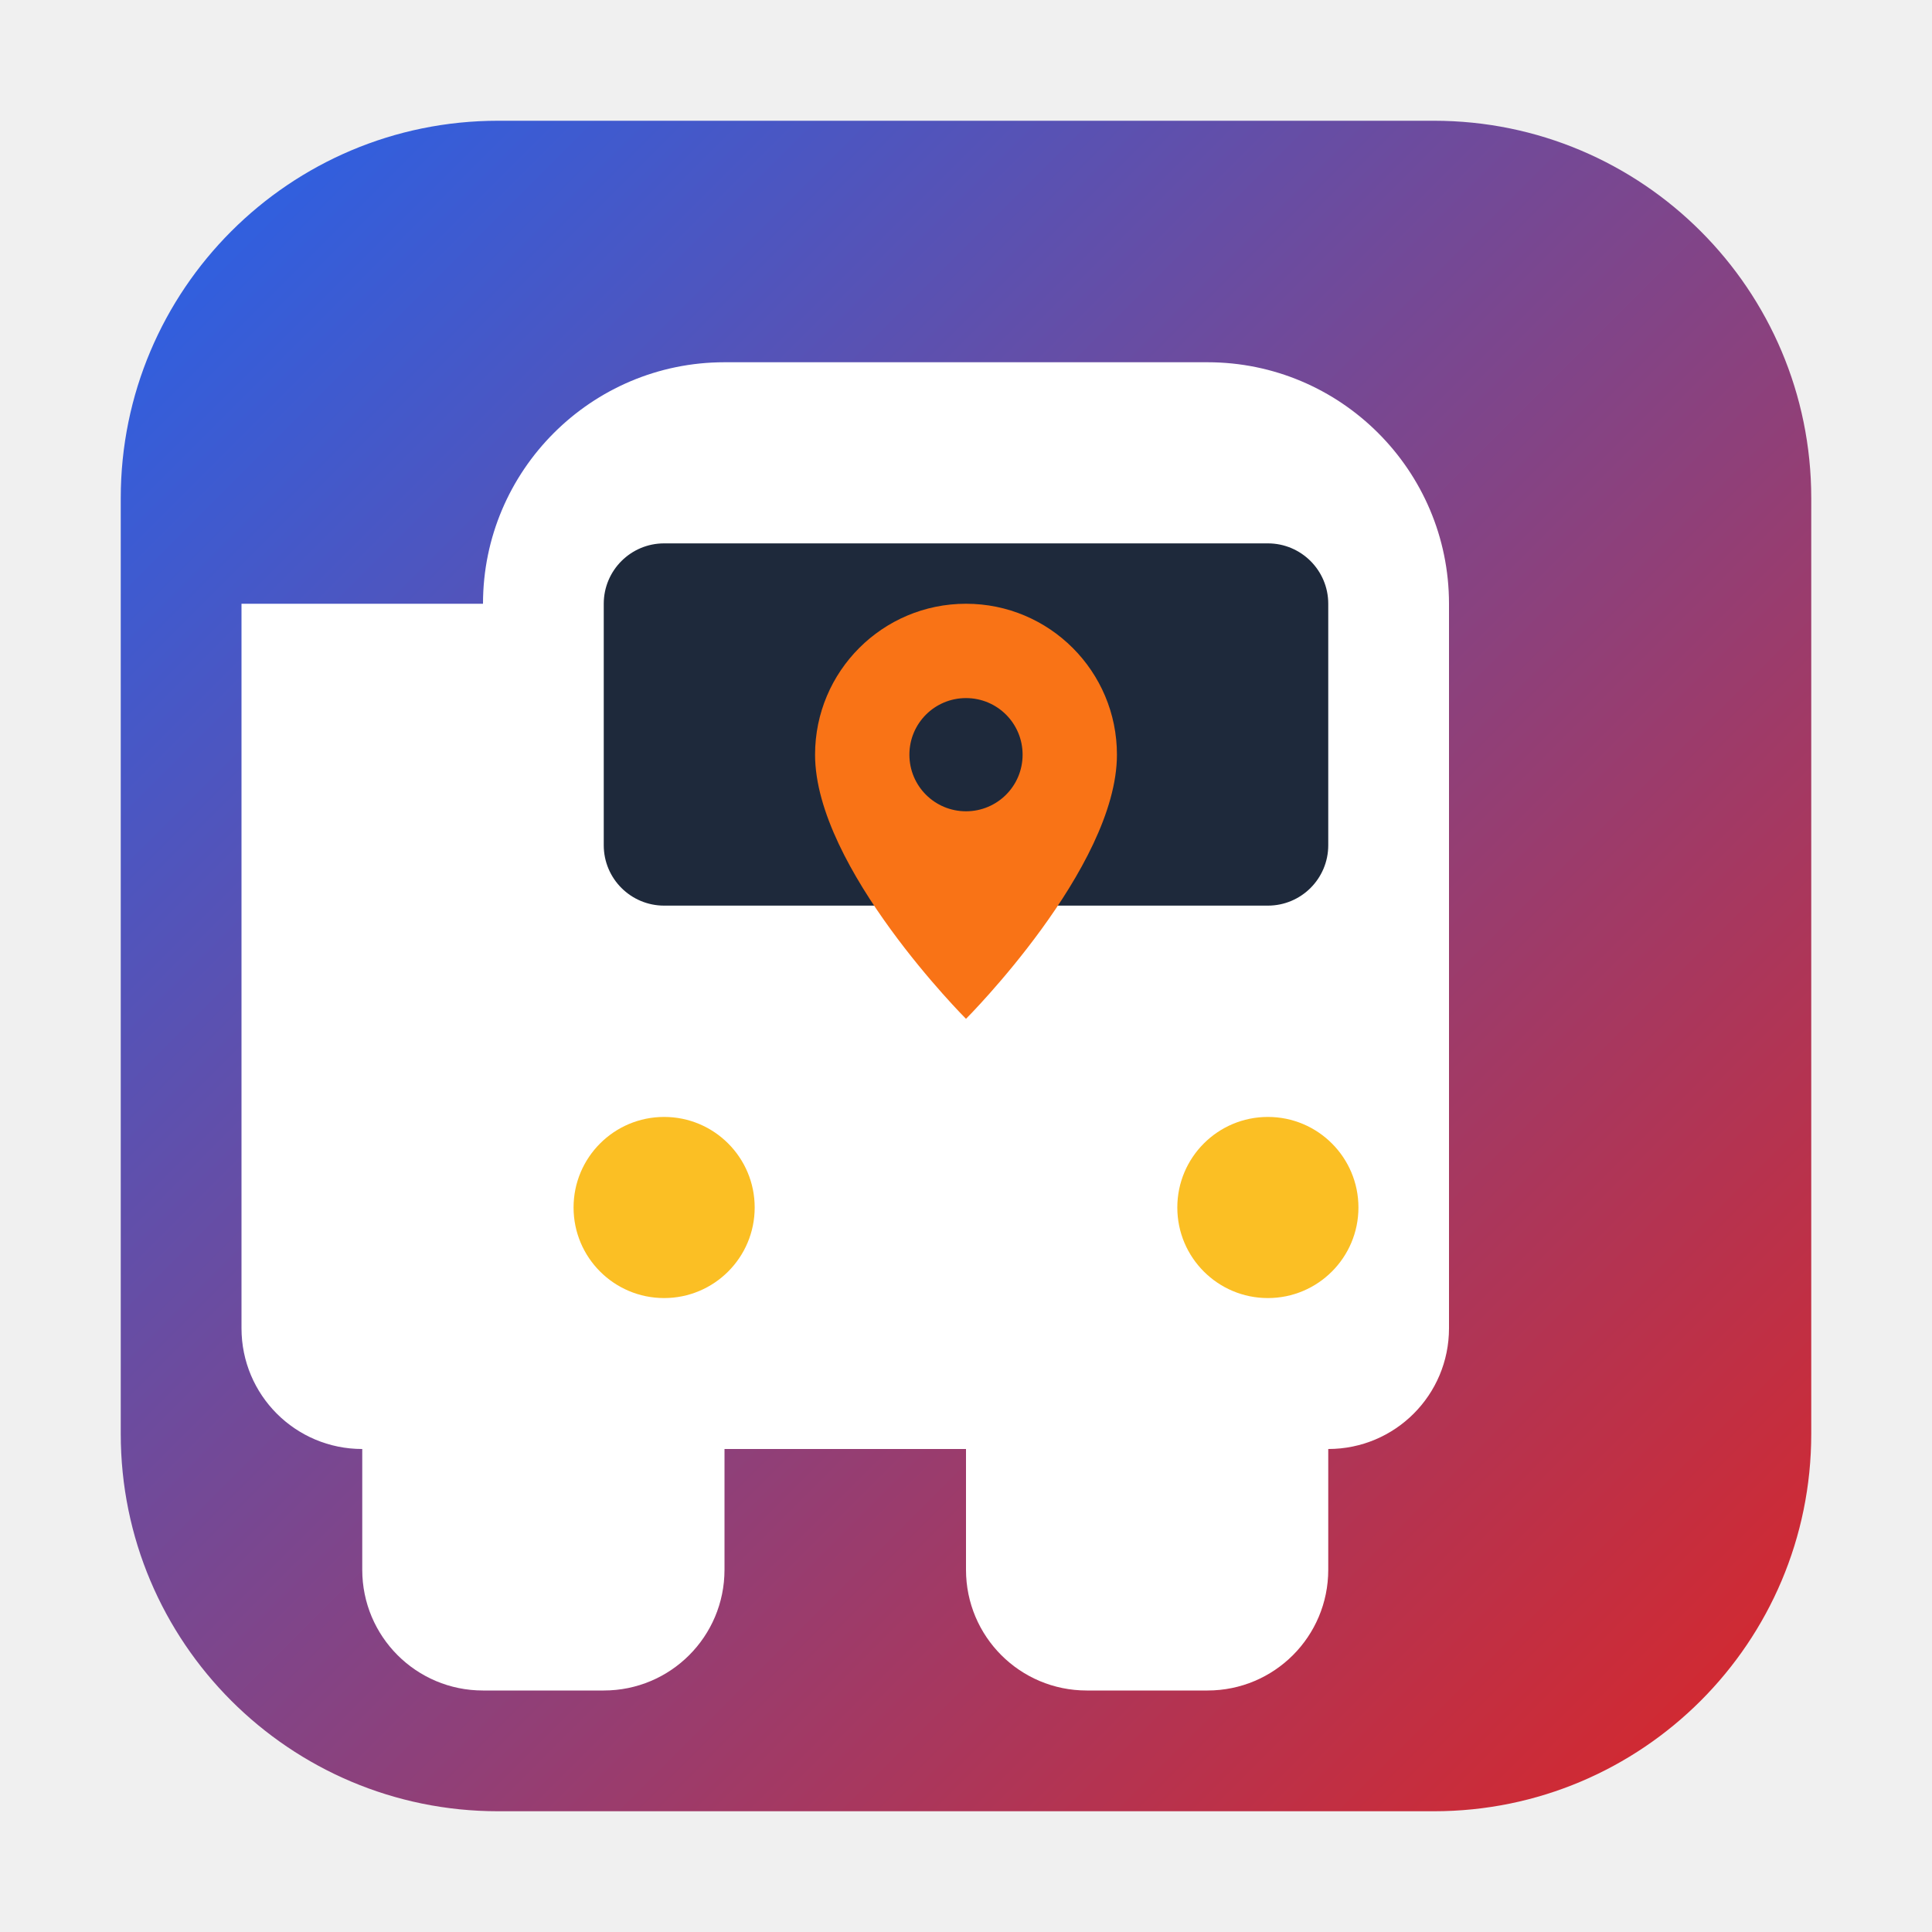
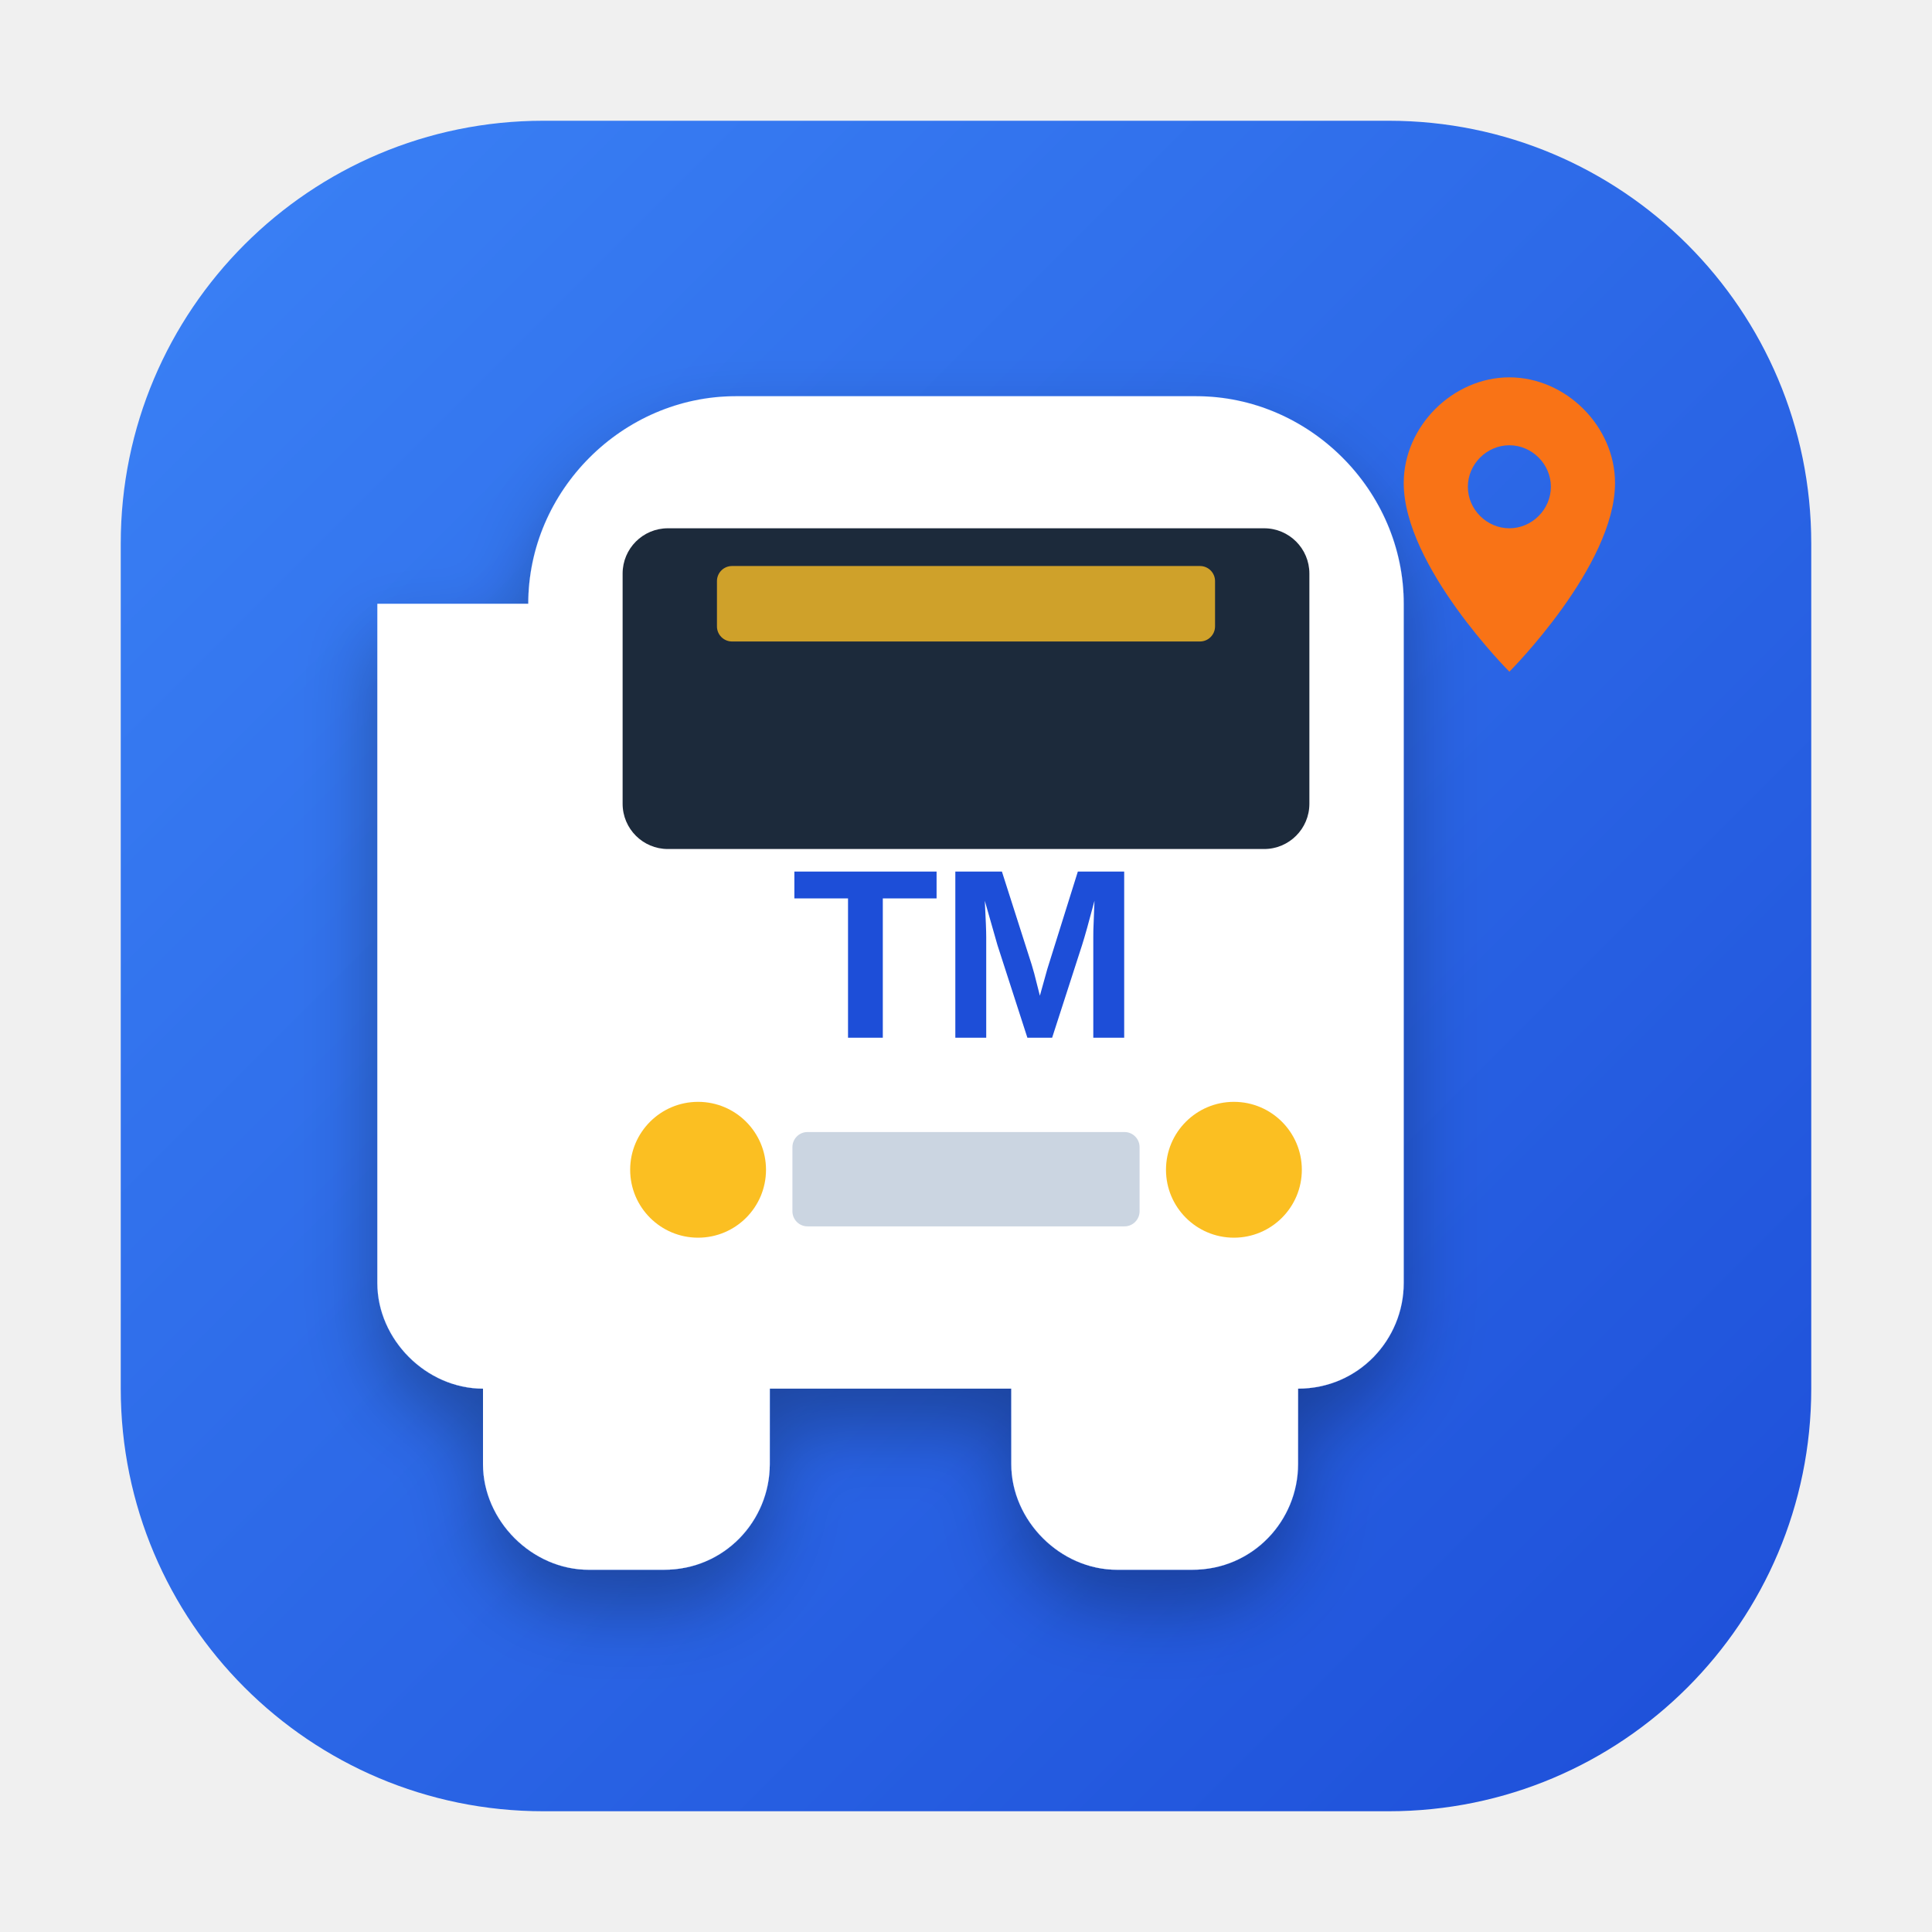
<svg xmlns="http://www.w3.org/2000/svg" viewBox="0 0 512 512">
  <defs>
-     <linearGradient id="grad" x1="0%" y1="0%" x2="100%" y2="100%">
-       <stop offset="0%" style="stop-color:#2563eb;stop-opacity:1" />
-       <stop offset="100%" style="stop-color:#dc2626;stop-opacity:1" />
+     <linearGradient id="bg-grad" x1="0%" y1="0%" x2="100%" y2="100%">
+       <stop offset="0%" style="stop-color:#3b82f6;stop-opacity:1" />
+       <stop offset="100%" style="stop-color:#1d4ed8;stop-opacity:1" />
    </linearGradient>
+     <filter id="shadow" x="-20%" y="-20%" width="140%" height="140%">
+       <feGaussianBlur in="SourceAlpha" stdDeviation="10" />
+       <feOffset dx="0" dy="10" result="offsetblur" />
+       <feComponentTransfer>
+         <feFuncA type="linear" slope="0.3" />
+       </feComponentTransfer>
+       <feMerge>
+         <feMergeNode />
+         <feMergeNode in="SourceGraphic" />
+       </feMerge>
+     </filter>
  </defs>
-   <rect width="448" height="448" x="32" y="32" rx="100" fill="url(#grad)" />
-   <path d="M128 160c0-35.3 28.7-64 64-64h128c35.3 0 64 28.7 64 64v192c0 17.7-14.3 32-32 32v32c0 17.7-14.3 32-32 32h-32c-17.7 0-32-14.3-32-32v-32h-64v32c0 17.7-14.3 32-32 32h-32c-17.7 0-32-14.3-32-32v-32c-17.7 0-32-14.3-32-32V160z" fill="white" />
-   <rect x="160" y="144" width="192" height="96" rx="16" fill="#1e293b" />
-   <circle cx="176" cy="320" r="24" fill="#fbbf24" />
-   <circle cx="336" cy="320" r="24" fill="#fbbf24" />
-   <path d="M256 160c-22.1 0-40 17.9-40 40 0 30 40 70 40 70s40-40 40-70c0-22.1-17.9-40-40-40zm0 55c-8.3 0-15-6.7-15-15s6.7-15 15-15 15 6.7 15 15-6.7 15-15 15z" fill="#f97316" />
+   <rect width="448" height="448" x="32" y="32" rx="112" fill="url(#bg-grad)" />
+   <g filter="url(#shadow)">
+     <path d="M140 160c0-30 25-55 55-55h122c30 0 55 25 55 55v180c0 15-12 28-28 28v20c0 15-12 28-28 28h-20c-15 0-28-13-28-28v-20h-64v20c0 15-12 28-28 28h-20c-15 0-28-13-28-28v-20c-15 0-28-13-28-28V160z" fill="#ffffff" />
+     <rect x="165" y="140" width="182" height="85" rx="12" fill="#1e293b" />
+     <rect x="190" y="150" width="132" height="20" rx="4" fill="#fbbf24" opacity="0.8" />
+     <circle cx="185" cy="310" r="18" fill="#fbbf24" />
+     <circle cx="327" cy="310" r="18" fill="#fbbf24" />
+     <rect x="210" y="300" width="92" height="25" rx="4" fill="#cbd5e1" />
+   </g>
+   <text x="256" y="275" font-family="Arial, sans-serif" font-weight="900" font-size="64" text-anchor="middle" fill="#1d4ed8">TM</text>
+   <path d="M400 100c-15 0-28 13-28 28 0 22 28 50 28 50s28-28 28-50c0-15-13-28-28-28zm0 40c-6 0-11-5-11-11s5-11 11-11 11 5 11 11-5 11-11 11z" fill="#f97316" />
</svg>
